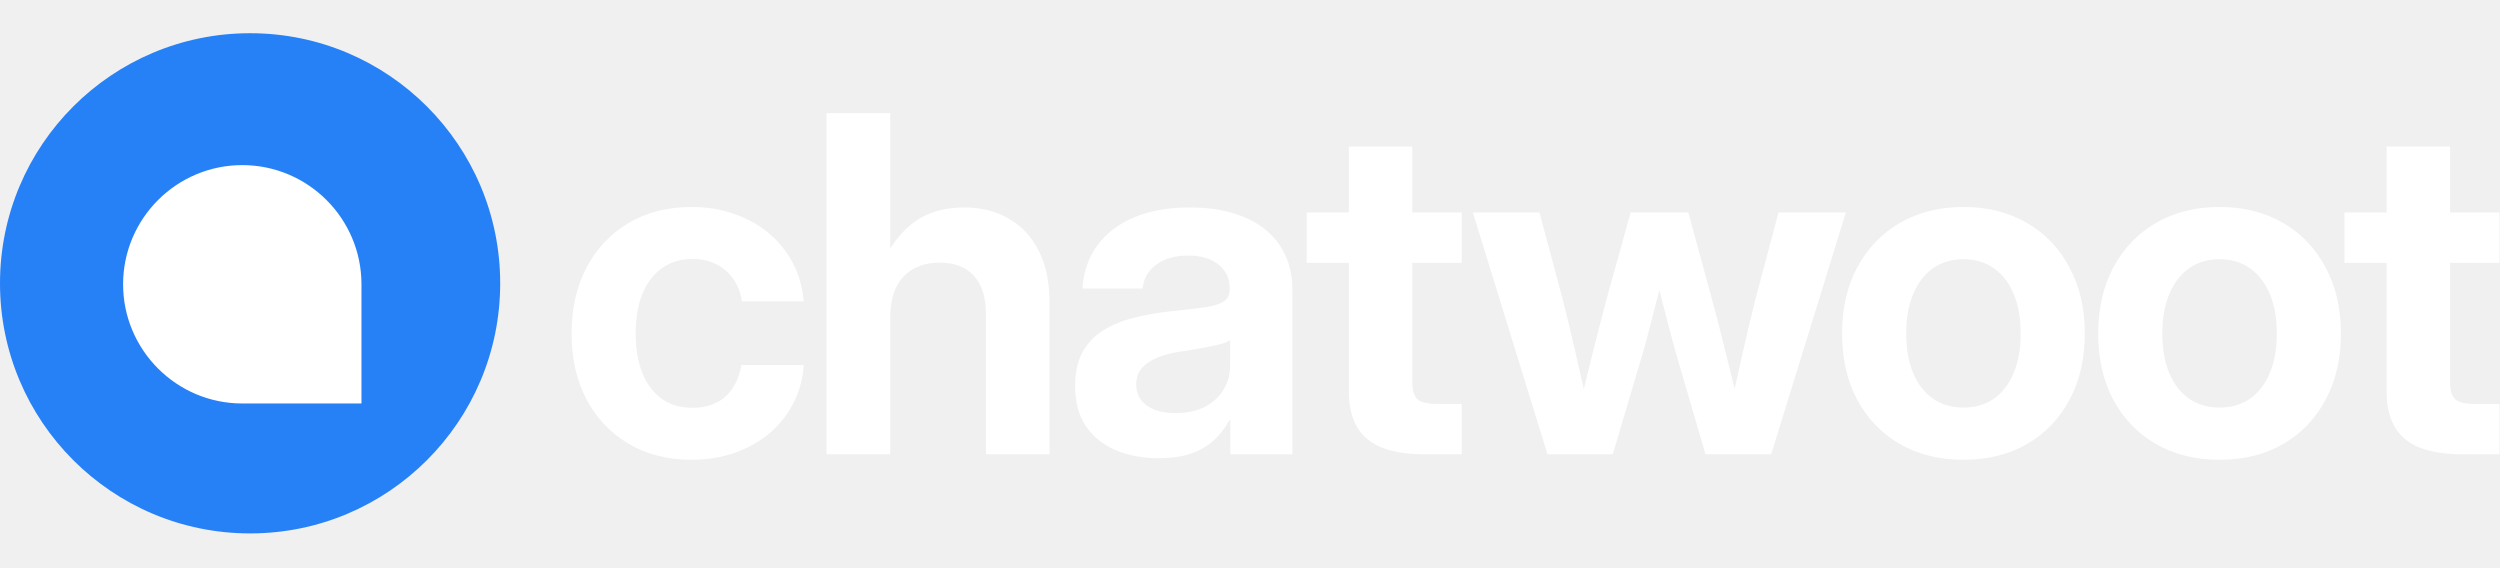
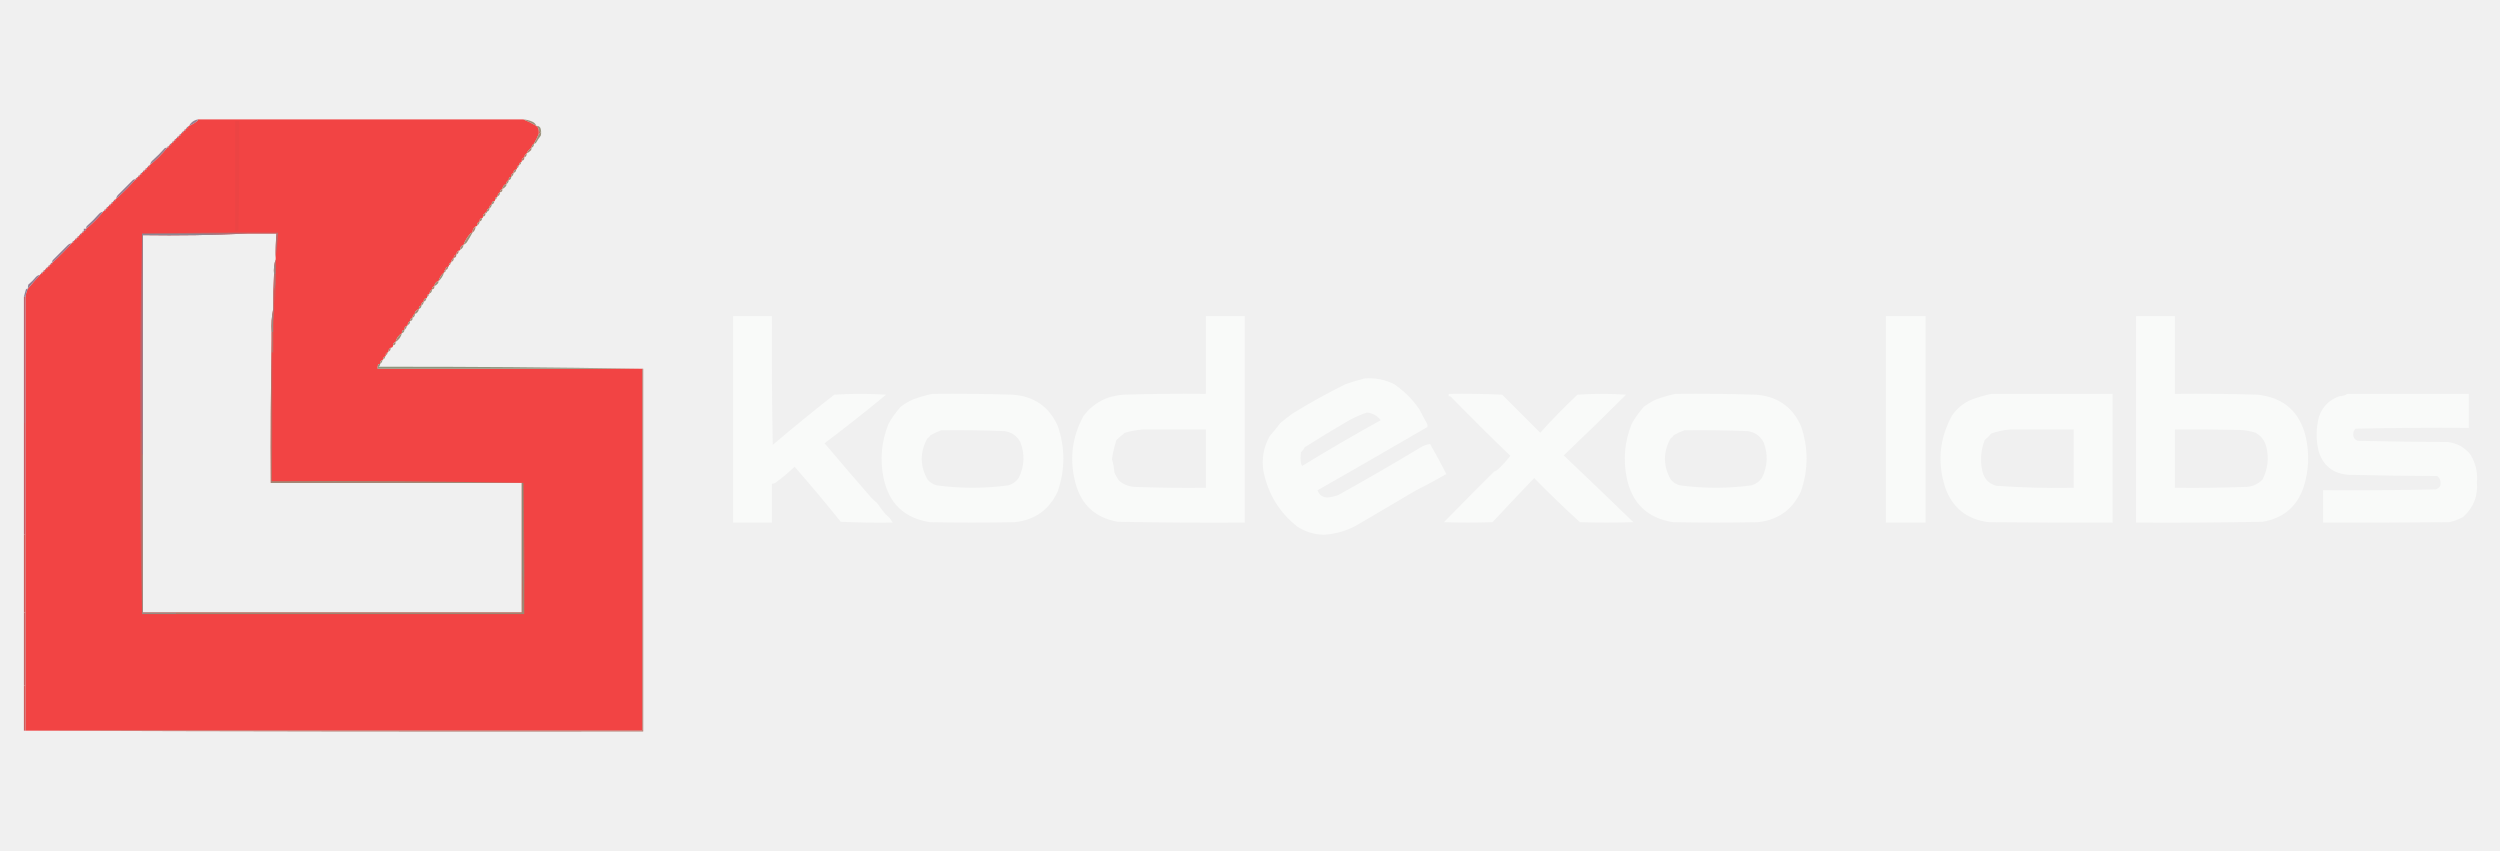
- <svg xmlns="http://www.w3.org/2000/svg" width="2559" height="581" viewBox="0 0 2559 581" fill="none">
-   <path d="M256 546C397.385 546 512 431.385 512 290C512 148.615 397.385 34 256 34C114.615 34 0 148.615 0 290C0 431.385 114.615 546 256 546Z" fill="#2781F6" />
-   <path d="M367 410H247.99C182.388 410 129 356.608 129 290.989C129 225.392 182.388 172 247.992 172C313.612 172 367 225.392 367 290.989V410Z" fill="white" stroke="white" stroke-width="6" />
-   <path d="M707.875 470.625C683.5 470.625 662.016 465.156 643.422 454.219C624.984 443.281 610.609 428.125 600.297 408.75C590.141 389.375 585.062 366.953 585.062 341.484C585.062 316.016 590.141 293.516 600.297 273.984C610.609 254.453 624.984 239.219 643.422 228.281C662.016 217.344 683.5 211.875 707.875 211.875C723.812 211.875 738.5 214.297 751.938 219.141C765.531 223.828 777.328 230.469 787.328 239.062C797.484 247.656 805.609 257.812 811.703 269.531C817.797 281.25 821.469 294.219 822.719 308.438H759.438C758.5 301.875 756.625 296.016 753.812 290.859C751.156 285.547 747.641 281.016 743.266 277.266C739.047 273.359 734.047 270.391 728.266 268.359C722.641 266.172 716.156 265.078 708.812 265.078C696.781 265.078 686.391 268.203 677.641 274.453C668.891 280.703 662.172 289.531 657.484 300.938C652.953 312.344 650.688 325.859 650.688 341.484C650.688 356.953 652.953 370.391 657.484 381.797C662.172 393.203 668.812 402.031 677.406 408.281C686.156 414.375 696.625 417.422 708.812 417.422C716.156 417.422 722.641 416.406 728.266 414.375C733.891 412.344 738.734 409.453 742.797 405.703C747.016 401.797 750.453 397.188 753.109 391.875C755.766 386.406 757.719 380.312 758.969 373.594H822.719C821.781 387.656 818.266 400.625 812.172 412.5C806.234 424.219 798.188 434.453 788.031 443.203C777.875 451.797 766 458.516 752.406 463.359C738.812 468.203 723.969 470.625 707.875 470.625ZM911.209 326.484V465H846.053V115.781H911.209V281.25H898.319C906.288 259.375 917.459 242.422 931.834 230.391C946.366 218.359 964.725 212.344 986.913 212.344C1004.41 212.344 1019.65 216.172 1032.62 223.828C1045.74 231.328 1055.98 242.344 1063.32 256.875C1070.66 271.406 1074.33 289.141 1074.33 310.078V465H1009.18V321.562C1009.18 304.219 1005.04 291.094 996.756 282.188C988.631 273.281 977.069 268.828 962.069 268.828C952.069 268.828 943.241 270.859 935.584 274.922C927.928 278.984 921.913 285.234 917.538 293.672C913.319 302.109 911.209 313.047 911.209 326.484ZM1185.79 468.984C1169.39 468.984 1154.78 466.25 1141.97 460.781C1129.15 455.312 1119 447.109 1111.5 436.172C1104.15 425.234 1100.48 411.562 1100.48 395.156C1100.48 381.094 1103.06 369.453 1108.22 360.234C1113.53 350.859 1120.64 343.438 1129.54 337.969C1138.61 332.344 1149 328.125 1160.72 325.312C1172.43 322.344 1184.62 320.156 1197.28 318.75C1212.59 317.188 1224.7 315.781 1233.61 314.531C1242.51 313.125 1248.92 311.094 1252.83 308.438C1256.73 305.781 1258.68 301.719 1258.68 296.25V294.609C1258.68 288.047 1256.97 282.344 1253.53 277.5C1250.09 272.5 1245.25 268.594 1239 265.781C1232.75 262.969 1225.17 261.562 1216.26 261.562C1207.36 261.562 1199.47 262.969 1192.59 265.781C1185.87 268.594 1180.48 272.578 1176.42 277.734C1172.51 282.734 1170.25 288.594 1169.62 295.312H1107.98C1109.08 278.438 1114.08 263.828 1122.98 251.484C1132.04 239.141 1144.54 229.531 1160.48 222.656C1176.58 215.781 1195.72 212.344 1217.9 212.344C1234.47 212.344 1249.23 214.297 1262.2 218.203C1275.33 222.109 1286.34 227.734 1295.25 235.078C1304.31 242.422 1311.18 251.328 1315.87 261.797C1320.56 272.109 1322.9 283.75 1322.9 296.719V465H1259.39V430.078H1258.45C1254.23 437.891 1248.92 444.766 1242.51 450.703C1236.26 456.484 1228.45 461.016 1219.08 464.297C1209.86 467.422 1198.76 468.984 1185.79 468.984ZM1203.14 422.812C1214.86 422.812 1224.86 420.703 1233.14 416.484C1241.58 412.109 1247.98 406.25 1252.36 398.906C1256.89 391.562 1259.15 383.281 1259.15 374.062V348.281C1257.12 349.531 1254.39 350.703 1250.95 351.797C1247.67 352.734 1243.68 353.672 1239 354.609C1234.47 355.547 1229.47 356.484 1224 357.422C1218.68 358.359 1213.14 359.219 1207.36 360C1199.23 361.25 1191.81 363.203 1185.09 365.859C1178.37 368.516 1172.98 372.109 1168.92 376.641C1165.01 381.016 1163.06 386.719 1163.06 393.75C1163.06 399.688 1164.7 404.922 1167.98 409.453C1171.42 413.828 1176.11 417.188 1182.04 419.531C1187.98 421.719 1195.01 422.812 1203.14 422.812ZM1496.24 217.5V269.062H1337.57V217.5H1496.24ZM1380.69 150H1445.61V390.703C1445.61 399.297 1447.33 405.234 1450.77 408.516C1454.21 411.797 1460.69 413.438 1470.22 413.438C1474.13 413.438 1478.66 413.438 1483.82 413.438C1489.13 413.438 1493.27 413.438 1496.24 413.438V465C1492.02 465 1486.32 465 1479.13 465C1472.1 465 1464.99 465 1457.8 465C1431.39 465 1411.94 459.766 1399.44 449.297C1386.94 438.828 1380.69 422.656 1380.69 400.781V150ZM1584.03 465L1507.62 217.5H1575.82L1599.73 307.031C1604.26 324.688 1608.63 342.891 1612.85 361.641C1617.07 380.391 1621.29 398.828 1625.51 416.953H1616.6C1621.13 398.828 1625.67 380.391 1630.2 361.641C1634.88 342.891 1639.57 324.688 1644.26 307.031L1669.1 217.5H1728.17L1752.54 307.031C1757.38 324.688 1762.07 342.891 1766.6 361.641C1771.13 380.391 1775.67 398.828 1780.2 416.953H1771.06C1775.43 398.828 1779.65 380.391 1783.71 361.641C1787.93 342.891 1792.23 324.688 1796.6 307.031L1820.51 217.5H1889.42L1813.01 465H1745.74L1716.45 364.688C1713.63 354.844 1710.9 344.844 1708.24 334.688C1705.59 324.375 1702.93 314.062 1700.28 303.75C1697.78 293.281 1695.12 282.969 1692.31 272.812H1704.96C1702.31 282.969 1699.57 293.281 1696.76 303.75C1694.1 314.062 1691.45 324.375 1688.79 334.688C1686.29 344.844 1683.56 354.844 1680.59 364.688L1650.82 465H1584.03ZM2009.78 470.625C1985.09 470.625 1963.38 465.234 1944.62 454.453C1926.03 443.672 1911.5 428.594 1901.03 409.219C1890.72 389.844 1885.56 367.266 1885.56 341.484C1885.56 315.703 1890.72 293.125 1901.03 273.75C1911.5 254.219 1926.03 239.062 1944.62 228.281C1963.38 217.344 1985.09 211.875 2009.78 211.875C2034.62 211.875 2056.34 217.344 2074.94 228.281C2093.53 239.062 2107.98 254.219 2118.3 273.75C2128.77 293.125 2134 315.703 2134 341.484C2134 367.266 2128.77 389.844 2118.3 409.219C2107.98 428.594 2093.53 443.672 2074.94 454.453C2056.34 465.234 2034.62 470.625 2009.78 470.625ZM2009.78 417.188C2021.66 417.188 2031.97 414.219 2040.72 408.281C2049.47 402.188 2056.27 393.438 2061.11 382.031C2065.95 370.625 2068.38 357.109 2068.38 341.484C2068.38 325.547 2065.95 311.953 2061.11 300.703C2056.27 289.297 2049.47 280.547 2040.72 274.453C2031.97 268.359 2021.66 265.312 2009.78 265.312C1998.06 265.312 1987.75 268.359 1978.84 274.453C1970.09 280.547 1963.3 289.297 1958.45 300.703C1953.61 311.953 1951.19 325.547 1951.19 341.484C1951.19 357.266 1953.61 370.859 1958.45 382.266C1963.3 393.516 1970.09 402.188 1978.84 408.281C1987.75 414.219 1998.06 417.188 2009.78 417.188ZM2271.94 470.625C2247.26 470.625 2225.54 465.234 2206.79 454.453C2188.19 443.672 2173.66 428.594 2163.19 409.219C2152.88 389.844 2147.72 367.266 2147.72 341.484C2147.72 315.703 2152.88 293.125 2163.19 273.75C2173.66 254.219 2188.19 239.062 2206.79 228.281C2225.54 217.344 2247.26 211.875 2271.94 211.875C2296.79 211.875 2318.51 217.344 2337.1 228.281C2355.69 239.062 2370.15 254.219 2380.46 273.75C2390.93 293.125 2396.16 315.703 2396.16 341.484C2396.16 367.266 2390.93 389.844 2380.46 409.219C2370.15 428.594 2355.69 443.672 2337.1 454.453C2318.51 465.234 2296.79 470.625 2271.94 470.625ZM2271.94 417.188C2283.82 417.188 2294.13 414.219 2302.88 408.281C2311.63 402.188 2318.43 393.438 2323.27 382.031C2328.12 370.625 2330.54 357.109 2330.54 341.484C2330.54 325.547 2328.12 311.953 2323.27 300.703C2318.43 289.297 2311.63 280.547 2302.88 274.453C2294.13 268.359 2283.82 265.312 2271.94 265.312C2260.22 265.312 2249.91 268.359 2241.01 274.453C2232.26 280.547 2225.46 289.297 2220.62 300.703C2215.77 311.953 2213.35 325.547 2213.35 341.484C2213.35 357.266 2215.77 370.859 2220.62 382.266C2225.46 393.516 2232.26 402.188 2241.01 408.281C2249.91 414.219 2260.22 417.188 2271.94 417.188ZM2558.48 217.5V269.062H2399.81V217.5H2558.48ZM2442.93 150H2507.86V390.703C2507.86 399.297 2509.57 405.234 2513.01 408.516C2516.45 411.797 2522.93 413.438 2532.47 413.438C2536.37 413.438 2540.9 413.438 2546.06 413.438C2551.37 413.438 2555.51 413.438 2558.48 413.438V465C2554.26 465 2548.56 465 2541.37 465C2534.34 465 2527.23 465 2520.04 465C2493.64 465 2474.18 459.766 2461.68 449.297C2449.18 438.828 2442.93 422.656 2442.93 400.781V150Z" fill="white" />
+ <svg xmlns="http://www.w3.org/2000/svg" version="1.1" width="3088px" height="1051px" style="shape-rendering:geometricPrecision; text-rendering:geometricPrecision; image-rendering:optimizeQuality; fill-rule:evenodd; clip-rule:evenodd">
+   <g>
+     <path style="opacity:1" fill="#f24444" d="M 244.5,147.5 C 378.5,147.5 512.5,147.5 646.5,147.5C 651.981,149.699 657.314,152.366 662.5,155.5C 664.539,156.911 665.539,158.911 665.5,161.5C 665.5,162.833 665.5,164.167 665.5,165.5C 663.79,169.717 661.79,173.717 659.5,177.5C 657.721,178.67 656.721,180.336 656.5,182.5C 653.74,184.254 651.74,186.588 650.5,189.5C 648.721,190.67 647.721,192.336 647.5,194.5C 645.468,195.048 644.468,196.381 644.5,198.5C 644.672,199.492 644.338,200.158 643.5,200.5C 641.952,200.821 641.285,201.821 641.5,203.5C 641.5,204.167 641.167,204.5 640.5,204.5C 638.952,204.821 638.285,205.821 638.5,207.5C 638.672,208.492 638.338,209.158 637.5,209.5C 635.088,209.694 634.088,211.027 634.5,213.5C 632.259,214.3 631.259,215.966 631.5,218.5C 629.088,218.694 628.088,220.027 628.5,222.5C 626.259,223.3 625.259,224.966 625.5,227.5C 624.504,227.414 623.671,227.748 623,228.5C 621.562,229.9 620.729,231.567 620.5,233.5C 618.468,234.048 617.468,235.381 617.5,237.5C 615.721,238.67 614.721,240.336 614.5,242.5C 614.5,243.167 614.167,243.5 613.5,243.5C 611.952,243.821 611.285,244.821 611.5,246.5C 611.672,247.492 611.338,248.158 610.5,248.5C 608.088,248.694 607.088,250.027 607.5,252.5C 605.259,253.3 604.259,254.966 604.5,257.5C 602.088,257.694 601.088,259.027 601.5,261.5C 600.167,261.5 599.5,262.167 599.5,263.5C 597.468,264.048 596.468,265.381 596.5,267.5C 596.672,268.492 596.338,269.158 595.5,269.5C 593.088,269.694 592.088,271.027 592.5,273.5C 590.259,274.3 589.259,275.966 589.5,278.5C 589.158,279.338 588.492,279.672 587.5,279.5C 584.873,281.452 583.54,284.119 583.5,287.5C 582.761,287.369 582.094,287.536 581.5,288C 577.552,292.254 574.552,297.088 572.5,302.5C 569.68,303.465 568.347,305.465 568.5,308.5C 568.158,309.338 567.492,309.672 566.5,309.5C 564.721,310.67 563.721,312.336 563.5,314.5C 561.468,315.048 560.468,316.381 560.5,318.5C 558.721,319.67 557.721,321.336 557.5,323.5C 557.5,324.167 557.167,324.5 556.5,324.5C 554.952,324.821 554.285,325.821 554.5,327.5C 554.672,328.492 554.338,329.158 553.5,329.5C 551.088,329.694 550.088,331.027 550.5,333.5C 548.952,333.821 548.285,334.821 548.5,336.5C 545.108,339.423 542.775,343.09 541.5,347.5C 540.504,347.414 539.671,347.748 539,348.5C 537.562,349.9 536.729,351.567 536.5,353.5C 534.468,354.048 533.468,355.381 533.5,357.5C 531.721,358.67 530.721,360.336 530.5,362.5C 530.5,363.167 530.167,363.5 529.5,363.5C 527.952,363.821 527.285,364.821 527.5,366.5C 527.672,367.492 527.338,368.158 526.5,368.5C 524.088,368.694 523.088,370.027 523.5,372.5C 521.259,373.3 520.259,374.966 520.5,377.5C 518.088,377.694 517.088,379.027 517.5,381.5C 515.976,382.174 514.642,383.174 513.5,384.5C 512.614,385.325 512.281,386.325 512.5,387.5C 510.721,388.67 509.721,390.336 509.5,392.5C 507.468,393.048 506.468,394.381 506.5,396.5C 504.721,397.67 503.721,399.336 503.5,401.5C 503.5,402.167 503.167,402.5 502.5,402.5C 500.259,403.3 499.259,404.966 499.5,407.5C 497.088,407.694 496.088,409.027 496.5,411.5C 492.409,414.046 489.742,417.713 488.5,422.5C 486.468,423.048 485.468,424.381 485.5,426.5C 485.5,428.5 484.5,429.5 482.5,429.5C 480.721,430.67 479.721,432.336 479.5,434.5C 479.5,435.167 479.167,435.5 478.5,435.5C 476.952,435.821 476.285,436.821 476.5,438.5C 476.672,439.492 476.338,440.158 475.5,440.5C 473.952,440.821 473.285,441.821 473.5,443.5C 473.5,444.167 473.167,444.5 472.5,444.5C 470.259,445.3 469.259,446.966 469.5,449.5C 468.504,449.414 467.671,449.748 467,450.5C 466.506,452.134 466.34,453.801 466.5,455.5C 575.5,455.5 684.5,455.5 793.5,455.5C 793.5,604.5 793.5,753.5 793.5,902.5C 539.5,902.5 285.5,902.5 31.5,902.5C 31.5,883.833 31.5,865.167 31.5,846.5C 31.5,816.5 31.5,786.5 31.5,756.5C 31.5,724.5 31.5,692.5 31.5,660.5C 31.5,614.5 31.5,568.5 31.5,522.5C 31.5,470.5 31.5,418.5 31.5,366.5C 31.942,362.963 32.942,359.63 34.5,356.5C 39.279,350.617 44.279,344.95 49.5,339.5C 49.5,338.833 49.833,338.5 50.5,338.5C 51.833,338.5 52.5,337.833 52.5,336.5C 52.5,335.833 52.833,335.5 53.5,335.5C 54.833,335.5 55.5,334.833 55.5,333.5C 55.5,332.833 55.833,332.5 56.5,332.5C 57.833,332.5 58.5,331.833 58.5,330.5C 58.5,329.833 58.833,329.5 59.5,329.5C 60.833,329.5 61.5,328.833 61.5,327.5C 61.5,326.833 61.833,326.5 62.5,326.5C 63.833,326.5 64.5,325.833 64.5,324.5C 72.954,316.897 80.954,308.897 88.5,300.5C 88.5,299.833 88.833,299.5 89.5,299.5C 90.833,299.5 91.5,298.833 91.5,297.5C 91.5,296.833 91.833,296.5 92.5,296.5C 93.833,296.5 94.5,295.833 94.5,294.5C 94.5,293.833 94.833,293.5 95.5,293.5C 96.833,293.5 97.5,292.833 97.5,291.5C 97.5,290.833 97.833,290.5 98.5,290.5C 99.833,290.5 100.5,289.833 100.5,288.5C 100.5,287.833 100.833,287.5 101.5,287.5C 102.833,287.5 103.5,286.833 103.5,285.5C 105.19,285.144 106.19,284.144 106.5,282.5C 114.188,276.146 121.188,269.146 127.5,261.5C 127.5,260.833 127.833,260.5 128.5,260.5C 129.833,260.5 130.5,259.833 130.5,258.5C 130.5,257.833 130.833,257.5 131.5,257.5C 132.833,257.5 133.5,256.833 133.5,255.5C 133.5,254.833 133.833,254.5 134.5,254.5C 135.833,254.5 136.5,253.833 136.5,252.5C 136.5,251.833 136.833,251.5 137.5,251.5C 138.833,251.5 139.5,250.833 139.5,249.5C 139.5,248.833 139.833,248.5 140.5,248.5C 141.833,248.5 142.5,247.833 142.5,246.5C 142.5,245.833 142.833,245.5 143.5,245.5C 151.897,237.954 159.897,229.954 167.5,221.5C 168.833,221.5 169.5,220.833 169.5,219.5C 169.5,218.833 169.833,218.5 170.5,218.5C 171.833,218.5 172.5,217.833 172.5,216.5C 172.5,215.833 172.833,215.5 173.5,215.5C 174.833,215.5 175.5,214.833 175.5,213.5C 175.5,212.833 175.833,212.5 176.5,212.5C 177.833,212.5 178.5,211.833 178.5,210.5C 178.5,209.833 178.833,209.5 179.5,209.5C 180.833,209.5 181.5,208.833 181.5,207.5C 181.5,206.833 181.833,206.5 182.5,206.5C 183.833,206.5 184.5,205.833 184.5,204.5C 184.5,203.833 184.833,203.5 185.5,203.5C 193.146,197.188 200.146,190.188 206.5,182.5C 207.833,182.5 208.5,181.833 208.5,180.5C 208.5,179.833 208.833,179.5 209.5,179.5C 210.833,179.5 211.5,178.833 211.5,177.5C 211.5,176.833 211.833,176.5 212.5,176.5C 213.833,176.5 214.5,175.833 214.5,174.5C 214.5,173.833 214.833,173.5 215.5,173.5C 216.833,173.5 217.5,172.833 217.5,171.5C 217.5,170.833 217.833,170.5 218.5,170.5C 219.833,170.5 220.5,169.833 220.5,168.5C 220.5,167.833 220.833,167.5 221.5,167.5C 222.833,167.5 223.5,166.833 223.5,165.5C 223.5,164.833 223.833,164.5 224.5,164.5C 225.833,164.5 226.5,163.833 226.5,162.5C 226.5,161.833 226.833,161.5 227.5,161.5C 228.833,161.5 229.5,160.833 229.5,159.5C 229.5,158.833 229.833,158.5 230.5,158.5C 231.833,158.5 232.5,157.833 232.5,156.5C 232.5,155.833 232.833,155.5 233.5,155.5C 237.076,153.928 240.409,151.928 243.5,149.5C 244.298,149.043 244.631,148.376 244.5,147.5 Z M 305.5,288.5 C 317.5,288.5 329.5,288.5 341.5,288.5C 340.634,298.473 340.301,308.473 340.5,318.5C 340.5,319.167 340.5,319.833 340.5,320.5C 338.547,326.074 337.88,332.074 338.5,338.5C 337.702,352.819 337.369,367.152 337.5,381.5C 335.527,390.775 334.86,400.442 335.5,410.5C 335.5,413.833 335.5,417.167 335.5,420.5C 334.501,478.998 334.168,537.664 334.5,596.5C 437.833,596.5 541.167,596.5 644.5,596.5C 644.5,649.833 644.5,703.167 644.5,756.5C 502.167,756.5 359.833,756.5 217.5,756.5C 203.833,756.5 190.167,756.5 176.5,756.5C 176.5,691.5 176.5,626.5 176.5,561.5C 176.5,471.167 176.5,380.833 176.5,290.5C 219.846,291.161 262.846,290.495 305.5,288.5 Z" />
+   </g>
+   <g>
+     <path style="opacity:1" fill="#967f91" d="M 244.5,147.5 C 244.631,148.376 244.298,149.043 243.5,149.5C 240.409,151.928 237.076,153.928 233.5,155.5C 235.842,151.149 239.508,148.482 244.5,147.5 Z" />
+   </g>
+   <g>
+     <path style="opacity:1" fill="#ec4444" d="M 290.5,149.5 C 292.167,149.5 293.833,149.5 295.5,149.5C 295.833,194.505 295.5,239.505 294.5,284.5C 293.264,285.246 291.93,285.579 290.5,285.5C 290.5,240.167 290.5,194.833 290.5,149.5 Z" />
+   </g>
+   <g>
+     <path style="opacity:1" fill="#9f8e79" d="M 646.5,147.5 C 650.504,147.778 654.337,148.778 658,150.5C 660.209,151.653 661.709,153.319 662.5,155.5C 657.314,152.366 651.981,149.699 646.5,147.5 Z" />
+   </g>
+   <g>
+     <path style="opacity:1" fill="#957d8e" d="M 232.5,156.5 C 232.5,157.833 231.833,158.5 230.5,158.5C 230.5,157.167 231.167,156.5 232.5,156.5 Z" />
+   </g>
+   <g>
+     <path style="opacity:1" fill="#9b7688" d="M 229.5,159.5 C 229.5,160.833 228.833,161.5 227.5,161.5C 227.5,160.167 228.167,159.5 229.5,159.5 Z" />
+   </g>
+   <g>
+     <path style="opacity:1" fill="#a17688" d="M 226.5,162.5 C 226.5,163.833 225.833,164.5 224.5,164.5C 224.5,163.167 225.167,162.5 226.5,162.5 Z" />
+   </g>
+   <g>
+     <path style="opacity:1" fill="#b97265" d="M 665.5,161.5 C 666.586,161.62 667.253,162.287 667.5,163.5C 667.253,164.713 666.586,165.38 665.5,165.5C 665.5,164.167 665.5,162.833 665.5,161.5 Z" />
+   </g>
+   <g>
+     <path style="opacity:1" fill="#a17688" d="M 223.5,165.5 C 223.5,166.833 222.833,167.5 221.5,167.5C 221.5,166.167 222.167,165.5 223.5,165.5 Z" />
+   </g>
+   <g>
+     <path style="opacity:1" fill="#a17688" d="M 220.5,168.5 C 220.5,169.833 219.833,170.5 218.5,170.5C 218.5,169.167 219.167,168.5 220.5,168.5 Z" />
+   </g>
+   <g>
+     <path style="opacity:1" fill="#9a937b" d="M 662.5,155.5 C 664.714,155.291 666.381,156.124 667.5,158C 668.536,161.121 668.703,164.287 668,167.5C 665.823,170.322 663.823,173.322 662,176.5C 661.329,177.252 660.496,177.586 659.5,177.5C 661.79,173.717 663.79,169.717 665.5,165.5C 666.586,165.38 667.253,164.713 667.5,163.5C 667.253,162.287 666.586,161.62 665.5,161.5C 665.539,158.911 664.539,156.911 662.5,155.5 Z" />
+   </g>
+   <g>
+     <path style="opacity:1" fill="#a17688" d="M 217.5,171.5 C 217.5,172.833 216.833,173.5 215.5,173.5C 215.5,172.167 216.167,171.5 217.5,171.5 Z" />
+   </g>
+   <g>
+     <path style="opacity:1" fill="#a17682" d="M 214.5,174.5 C 214.5,175.833 213.833,176.5 212.5,176.5C 212.5,175.167 213.167,174.5 214.5,174.5 Z" />
+   </g>
+   <g>
+     <path style="opacity:1" fill="#a17682" d="M 211.5,177.5 C 211.5,178.833 210.833,179.5 209.5,179.5C 209.5,178.167 210.167,177.5 211.5,177.5 Z" />
+   </g>
+   <g>
+     <path style="opacity:1" fill="#a17682" d="M 208.5,180.5 C 208.5,181.833 207.833,182.5 206.5,182.5C 206.5,181.167 207.167,180.5 208.5,180.5 Z" />
+   </g>
+   <g>
+     <path style="opacity:1" fill="#9d8f79" d="M 659.5,177.5 C 659.741,180.034 658.741,181.7 656.5,182.5C 656.721,180.336 657.721,178.67 659.5,177.5 Z" />
+   </g>
+   <g>
+     <path style="opacity:1" fill="#aa8570" d="M 656.5,182.5 C 656.649,183.552 656.483,184.552 656,185.5C 654.349,187.21 652.516,188.544 650.5,189.5C 651.74,186.588 653.74,184.254 656.5,182.5 Z" />
+   </g>
+   <g>
+     <path style="opacity:1" fill="#967e8f" d="M 206.5,182.5 C 200.146,190.188 193.146,197.188 185.5,203.5C 185.729,201.567 186.562,199.9 188,198.5C 193.5,193.667 198.667,188.5 203.5,183C 204.448,182.517 205.448,182.351 206.5,182.5 Z" />
+   </g>
+   <g>
+     <path style="opacity:1" fill="#ad846f" d="M 650.5,189.5 C 650.741,192.034 649.741,193.7 647.5,194.5C 647.721,192.336 648.721,190.67 650.5,189.5 Z" />
+   </g>
+   <g>
+     <path style="opacity:1" fill="#b27c6a" d="M 647.5,194.5 C 647.912,196.973 646.912,198.306 644.5,198.5C 644.468,196.381 645.468,195.048 647.5,194.5 Z" />
+   </g>
+   <g>
+     <path style="opacity:1" fill="#a08d76" d="M 643.5,200.5 C 643.715,202.179 643.048,203.179 641.5,203.5C 641.285,201.821 641.952,200.821 643.5,200.5 Z" />
+   </g>
+   <g>
+     <path style="opacity:1" fill="#a17682" d="M 184.5,204.5 C 184.5,205.833 183.833,206.5 182.5,206.5C 182.5,205.167 183.167,204.5 184.5,204.5 Z" />
+   </g>
+   <g>
+     <path style="opacity:1" fill="#ae7e6e" d="M 640.5,204.5 C 640.715,206.179 640.048,207.179 638.5,207.5C 638.285,205.821 638.952,204.821 640.5,204.5 Z" />
+   </g>
+   <g>
+     <path style="opacity:1" fill="#a17688" d="M 181.5,207.5 C 181.5,208.833 180.833,209.5 179.5,209.5C 179.5,208.167 180.167,207.5 181.5,207.5 Z" />
+   </g>
+   <g>
+     <path style="opacity:1" fill="#a17082" d="M 178.5,210.5 C 178.5,211.833 177.833,212.5 176.5,212.5C 176.5,211.167 177.167,210.5 178.5,210.5 Z" />
+   </g>
+   <g>
+     <path style="opacity:1" fill="#a68974" d="M 637.5,209.5 C 637.532,211.619 636.532,212.952 634.5,213.5C 634.088,211.027 635.088,209.694 637.5,209.5 Z" />
+   </g>
+   <g>
+     <path style="opacity:1" fill="#a17082" d="M 175.5,213.5 C 175.5,214.833 174.833,215.5 173.5,215.5C 173.5,214.167 174.167,213.5 175.5,213.5 Z" />
+   </g>
+   <g>
+     <path style="opacity:1" fill="#a17682" d="M 172.5,216.5 C 172.5,217.833 171.833,218.5 170.5,218.5C 170.5,217.167 171.167,216.5 172.5,216.5 Z" />
+   </g>
+   <g>
+     <path style="opacity:1" fill="#a08d76" d="M 634.5,213.5 C 634.279,215.664 633.279,217.33 631.5,218.5C 631.259,215.966 632.259,214.3 634.5,213.5 Z" />
+   </g>
+   <g>
+     <path style="opacity:1" fill="#a17682" d="M 169.5,219.5 C 169.5,220.833 168.833,221.5 167.5,221.5C 167.5,220.167 168.167,219.5 169.5,219.5 Z" />
+   </g>
+   <g>
+     <path style="opacity:1" fill="#9b917b" d="M 631.5,218.5 C 631.532,220.619 630.532,221.952 628.5,222.5C 628.088,220.027 629.088,218.694 631.5,218.5 Z" />
+   </g>
+   <g>
+     <path style="opacity:1" fill="#947b8f" d="M 167.5,221.5 C 159.897,229.954 151.897,237.954 143.5,245.5C 143.729,243.567 144.562,241.9 146,240.5C 152.167,234.333 158.333,228.167 164.5,222C 165.448,221.517 166.448,221.351 167.5,221.5 Z" />
+   </g>
+   <g>
+     <path style="opacity:1" fill="#9c927a" d="M 628.5,222.5 C 628.279,224.664 627.279,226.33 625.5,227.5C 625.259,224.966 626.259,223.3 628.5,222.5 Z" />
+   </g>
+   <g>
+     <path style="opacity:1" fill="#9c917b" d="M 625.5,227.5 C 625.719,228.675 625.386,229.675 624.5,230.5C 623.358,231.826 622.024,232.826 620.5,233.5C 620.729,231.567 621.562,229.9 623,228.5C 623.671,227.748 624.504,227.414 625.5,227.5 Z" />
+   </g>
+   <g>
+     <path style="opacity:1" fill="#a88872" d="M 620.5,233.5 C 620.912,235.973 619.912,237.306 617.5,237.5C 617.468,235.381 618.468,234.048 620.5,233.5 Z" />
+   </g>
+   <g>
+     <path style="opacity:1" fill="#9d8f79" d="M 617.5,237.5 C 617.741,240.034 616.741,241.7 614.5,242.5C 614.721,240.336 615.721,238.67 617.5,237.5 Z" />
+   </g>
+   <g>
+     <path style="opacity:1" fill="#a98773" d="M 613.5,243.5 C 613.715,245.179 613.048,246.179 611.5,246.5C 611.285,244.821 611.952,243.821 613.5,243.5 Z" />
+   </g>
+   <g>
+     <path style="opacity:1" fill="#a17082" d="M 142.5,246.5 C 142.5,247.833 141.833,248.5 140.5,248.5C 140.5,247.167 141.167,246.5 142.5,246.5 Z" />
+   </g>
+   <g>
+     <path style="opacity:1" fill="#a17082" d="M 139.5,249.5 C 139.5,250.833 138.833,251.5 137.5,251.5C 137.5,250.167 138.167,249.5 139.5,249.5 Z" />
+   </g>
+   <g>
+     <path style="opacity:1" fill="#9e917b" d="M 610.5,248.5 C 610.532,250.619 609.532,251.952 607.5,252.5C 607.088,250.027 608.088,248.694 610.5,248.5 Z" />
+   </g>
+   <g>
+     <path style="opacity:1" fill="#a77082" d="M 136.5,252.5 C 136.5,253.833 135.833,254.5 134.5,254.5C 134.5,253.167 135.167,252.5 136.5,252.5 Z" />
+   </g>
+   <g>
+     <path style="opacity:1" fill="#a17082" d="M 133.5,255.5 C 133.5,256.833 132.833,257.5 131.5,257.5C 131.5,256.167 132.167,255.5 133.5,255.5 Z" />
+   </g>
+   <g>
+     <path style="opacity:1" fill="#9c9079" d="M 607.5,252.5 C 607.279,254.664 606.279,256.33 604.5,257.5C 604.259,254.966 605.259,253.3 607.5,252.5 Z" />
+   </g>
+   <g>
+     <path style="opacity:1" fill="#a17688" d="M 130.5,258.5 C 130.5,259.833 129.833,260.5 128.5,260.5C 128.5,259.167 129.167,258.5 130.5,258.5 Z" />
+   </g>
+   <g>
+     <path style="opacity:1" fill="#98957e" d="M 604.5,257.5 C 604.532,259.619 603.532,260.952 601.5,261.5C 601.088,259.027 602.088,257.694 604.5,257.5 Z" />
+   </g>
+   <g>
+     <path style="opacity:1" fill="#95967c" d="M 601.5,261.5 C 601.5,262.833 600.833,263.5 599.5,263.5C 599.5,262.167 600.167,261.5 601.5,261.5 Z" />
+   </g>
+   <g>
+     <path style="opacity:1" fill="#927b91" d="M 127.5,261.5 C 121.188,269.146 114.188,276.146 106.5,282.5C 106.351,281.448 106.517,280.448 107,279.5C 112.5,274.667 117.667,269.5 122.5,264C 123.9,262.562 125.567,261.729 127.5,261.5 Z" />
+   </g>
+   <g>
+     <path style="opacity:1" fill="#ac846f" d="M 599.5,263.5 C 599.912,265.973 598.912,267.306 596.5,267.5C 596.468,265.381 597.468,264.048 599.5,263.5 Z" />
+   </g>
+   <g>
+     <path style="opacity:1" fill="#a48c76" d="M 595.5,269.5 C 595.532,271.619 594.532,272.952 592.5,273.5C 592.088,271.027 593.088,269.694 595.5,269.5 Z" />
+   </g>
+   <g>
+     <path style="opacity:1" fill="#a08d76" d="M 592.5,273.5 C 592.279,275.664 591.279,277.33 589.5,278.5C 589.259,275.966 590.259,274.3 592.5,273.5 Z" />
+   </g>
+   <g>
+     <path style="opacity:1" fill="#9c7488" d="M 106.5,282.5 C 106.19,284.144 105.19,285.144 103.5,285.5C 103.5,284.5 103.5,283.5 103.5,282.5C 104.5,282.5 105.5,282.5 106.5,282.5 Z" />
+   </g>
+   <g>
+     <path style="opacity:1" fill="#ab8470" d="M 587.5,279.5 C 587.46,282.881 586.127,285.548 583.5,287.5C 583.54,284.119 584.873,281.452 587.5,279.5 Z" />
+   </g>
+   <g>
+     <path style="opacity:1" fill="#a77082" d="M 103.5,285.5 C 103.5,286.833 102.833,287.5 101.5,287.5C 101.5,286.167 102.167,285.5 103.5,285.5 Z" />
+   </g>
+   <g>
+     <path style="opacity:1" fill="#a17082" d="M 100.5,288.5 C 100.5,289.833 99.833,290.5 98.5,290.5C 98.5,289.167 99.167,288.5 100.5,288.5 Z" />
+   </g>
+   <g>
+     <path style="opacity:1" fill="#b47272" d="M 175.5,288.5 C 231.331,287.501 287.331,287.168 343.5,287.5C 342.776,298 341.776,308.334 340.5,318.5C 340.301,308.473 340.634,298.473 341.5,288.5C 329.5,288.5 317.5,288.5 305.5,288.5C 262.167,288.5 218.833,288.5 175.5,288.5 Z" />
+   </g>
+   <g>
+     <path style="opacity:1" fill="#a17682" d="M 97.5,291.5 C 97.5,292.833 96.833,293.5 95.5,293.5C 95.5,292.167 96.167,291.5 97.5,291.5 Z" />
+   </g>
+   <g>
+     <path style="opacity:1" fill="#8c8794" d="M 175.5,288.5 C 218.833,288.5 262.167,288.5 305.5,288.5C 262.846,290.495 219.846,291.161 176.5,290.5C 176.5,380.833 176.5,471.167 176.5,561.5C 176.167,561.5 175.833,561.5 175.5,561.5C 175.5,552.5 175.5,543.5 175.5,534.5C 175.5,452.5 175.5,370.5 175.5,288.5 Z" />
+   </g>
+   <g>
+     <path style="opacity:1" fill="#a77082" d="M 94.5,294.5 C 94.5,295.833 93.833,296.5 92.5,296.5C 92.5,295.167 93.167,294.5 94.5,294.5 Z" />
+   </g>
+   <g>
+     <path style="opacity:1" fill="#a77082" d="M 91.5,297.5 C 91.5,298.833 90.833,299.5 89.5,299.5C 89.5,298.167 90.167,297.5 91.5,297.5 Z" />
+   </g>
+   <g>
+     <path style="opacity:1" fill="#9d9179" d="M 583.5,287.5 C 581.4,291.497 579.066,295.497 576.5,299.5C 575.358,300.826 574.024,301.826 572.5,302.5C 574.552,297.088 577.552,292.254 581.5,288C 582.094,287.536 582.761,287.369 583.5,287.5 Z" />
+   </g>
+   <g>
+     <path style="opacity:1" fill="#95798f" d="M 88.5,300.5 C 80.954,308.897 72.954,316.897 64.5,324.5C 64.35,323.448 64.517,322.448 65,321.5C 71.167,315.333 77.333,309.167 83.5,303C 84.9,301.562 86.567,300.729 88.5,300.5 Z" />
+   </g>
+   <g>
+     <path style="opacity:1" fill="#a38a78" d="M 572.5,302.5 C 572.29,305.265 570.957,307.265 568.5,308.5C 568.347,305.465 569.68,303.465 572.5,302.5 Z" />
+   </g>
+   <g>
+     <path style="opacity:1" fill="#af806d" d="M 566.5,309.5 C 566.741,312.034 565.741,313.7 563.5,314.5C 563.721,312.336 564.721,310.67 566.5,309.5 Z" />
+   </g>
+   <g>
+     <path style="opacity:1" fill="#b77768" d="M 563.5,314.5 C 563.912,316.973 562.912,318.306 560.5,318.5C 560.468,316.381 561.468,315.048 563.5,314.5 Z" />
+   </g>
+   <g>
+     <path style="opacity:1" fill="#a88674" d="M 560.5,318.5 C 560.741,321.034 559.741,322.7 557.5,323.5C 557.721,321.336 558.721,319.67 560.5,318.5 Z" />
+   </g>
+   <g>
+     <path style="opacity:1" fill="#a17082" d="M 64.5,324.5 C 64.5,325.833 63.833,326.5 62.5,326.5C 62.5,325.167 63.167,324.5 64.5,324.5 Z" />
+   </g>
+   <g>
+     <path style="opacity:1" fill="#b77a6a" d="M 556.5,324.5 C 556.715,326.179 556.048,327.179 554.5,327.5C 554.285,325.821 554.952,324.821 556.5,324.5 Z" />
+   </g>
+   <g>
+     <path style="opacity:1" fill="#a77082" d="M 61.5,327.5 C 61.5,328.833 60.833,329.5 59.5,329.5C 59.5,328.167 60.167,327.5 61.5,327.5 Z" />
+   </g>
+   <g>
+     <path style="opacity:1" fill="#988985" d="M 340.5,320.5 C 340.5,326.5 340.5,332.5 340.5,338.5C 339.833,338.5 339.167,338.5 338.5,338.5C 337.88,332.074 338.547,326.074 340.5,320.5 Z" />
+   </g>
+   <g>
+     <path style="opacity:1" fill="#a77082" d="M 58.5,330.5 C 58.5,331.833 57.833,332.5 56.5,332.5C 56.5,331.167 57.167,330.5 58.5,330.5 Z" />
+   </g>
+   <g>
+     <path style="opacity:1" fill="#a98772" d="M 553.5,329.5 C 553.532,331.619 552.532,332.952 550.5,333.5C 550.088,331.027 551.088,329.694 553.5,329.5 Z" />
+   </g>
+   <g>
+     <path style="opacity:1" fill="#a17082" d="M 55.5,333.5 C 55.5,334.833 54.833,335.5 53.5,335.5C 53.5,334.167 54.167,333.5 55.5,333.5 Z" />
+   </g>
+   <g>
+     <path style="opacity:1" fill="#a98373" d="M 550.5,333.5 C 550.715,335.179 550.048,336.179 548.5,336.5C 548.285,334.821 548.952,333.821 550.5,333.5 Z" />
+   </g>
+   <g>
+     <path style="opacity:1" fill="#a77082" d="M 52.5,336.5 C 52.5,337.833 51.833,338.5 50.5,338.5C 50.5,337.167 51.167,336.5 52.5,336.5 Z" />
+   </g>
+   <g>
+     <path style="opacity:1" fill="#9e8e78" d="M 548.5,336.5 C 547.225,340.91 544.892,344.577 541.5,347.5C 542.775,343.09 545.108,339.423 548.5,336.5 Z" />
+   </g>
+   <g>
+     <path style="opacity:1" fill="#937b91" d="M 49.5,339.5 C 44.279,344.95 39.279,350.617 34.5,356.5C 34.34,354.801 34.507,353.134 35,351.5C 38.5,348.667 41.667,345.5 44.5,342C 45.9,340.562 47.567,339.729 49.5,339.5 Z" />
+   </g>
+   <g>
+     <path style="opacity:1" fill="#b37672" d="M 338.5,338.5 C 339.167,338.5 339.833,338.5 340.5,338.5C 340.5,342.833 340.5,347.167 340.5,351.5C 338.533,359.097 337.866,367.097 338.5,375.5C 338.825,383.352 338.492,391.018 337.5,398.5C 337.5,392.833 337.5,387.167 337.5,381.5C 337.369,367.152 337.702,352.819 338.5,338.5 Z" />
+   </g>
+   <g>
+     <path style="opacity:1" fill="#9c917a" d="M 541.5,347.5 C 541.719,348.675 541.386,349.675 540.5,350.5C 539.358,351.826 538.024,352.826 536.5,353.5C 536.729,351.567 537.562,349.9 539,348.5C 539.671,347.748 540.504,347.414 541.5,347.5 Z" />
+   </g>
+   <g>
+     <path style="opacity:1" fill="#ad836d" d="M 536.5,353.5 C 536.912,355.973 535.912,357.306 533.5,357.5C 533.468,355.381 534.468,354.048 536.5,353.5 Z" />
+   </g>
+   <g>
+     <path style="opacity:1" fill="#9f8e78" d="M 533.5,357.5 C 533.741,360.034 532.741,361.7 530.5,362.5C 530.721,360.336 531.721,358.67 533.5,357.5 Z" />
+   </g>
+   <g>
+     <path style="opacity:1" fill="#8d7f96" d="M 34.5,356.5 C 32.942,359.63 31.942,362.963 31.5,366.5C 30.833,366.5 30.167,366.5 29.5,366.5C 30.258,363.513 31.091,360.513 32,357.5C 32.671,356.748 33.504,356.414 34.5,356.5 Z" />
+   </g>
+   <g>
+     <path style="opacity:1" fill="#a98373" d="M 529.5,363.5 C 529.715,365.179 529.048,366.179 527.5,366.5C 527.285,364.821 527.952,363.821 529.5,363.5 Z" />
+   </g>
+   <g>
+     <path style="opacity:1" fill="#db5453" d="M 340.5,351.5 C 341.134,359.903 340.467,367.903 338.5,375.5C 337.866,367.097 338.533,359.097 340.5,351.5 Z" />
+   </g>
+   <g>
+     <path style="opacity:1" fill="#a18f79" d="M 526.5,368.5 C 526.532,370.619 525.532,371.952 523.5,372.5C 523.088,370.027 524.088,368.694 526.5,368.5 Z" />
+   </g>
+   <g>
+     <path style="opacity:1" fill="#bc646f" d="M 29.5,366.5 C 30.167,366.5 30.833,366.5 31.5,366.5C 31.5,418.5 31.5,470.5 31.5,522.5C 30.833,522.5 30.167,522.5 29.5,522.5C 29.5,470.5 29.5,418.5 29.5,366.5 Z" />
+   </g>
+   <g>
+     <path style="opacity:1" fill="#9f8f78" d="M 523.5,372.5 C 523.279,374.664 522.279,376.33 520.5,377.5C 520.259,374.966 521.259,373.3 523.5,372.5 Z" />
+   </g>
+   <g>
+     <path style="opacity:1" fill="#99947b" d="M 520.5,377.5 C 520.532,379.619 519.532,380.952 517.5,381.5C 517.088,379.027 518.088,377.694 520.5,377.5 Z" />
+   </g>
+   <g>
+     <path style="opacity:1" fill="#a08e79" d="M 517.5,381.5 C 517.271,383.433 516.438,385.1 515,386.5C 514.329,387.252 513.496,387.586 512.5,387.5C 512.281,386.325 512.614,385.325 513.5,384.5C 514.642,383.174 515.976,382.174 517.5,381.5 Z" />
+   </g>
+   <g>
+     <path style="opacity:1" fill="#9e8e78" d="M 512.5,387.5 C 512.741,390.034 511.741,391.7 509.5,392.5C 509.721,390.336 510.721,388.67 512.5,387.5 Z" />
+   </g>
+   <g>
+     <path style="opacity:1" fill="#f9faf9" d="M 905.5,390.5 C 921.5,390.5 937.5,390.5 953.5,390.5C 953.167,443.504 953.5,496.504 954.5,549.5C 979.42,528.326 1004.75,507.659 1030.5,487.5C 1051.83,486.167 1073.17,486.167 1094.5,487.5C 1069.63,508.08 1044.3,528.08 1018.5,547.5C 1037.48,569.981 1056.65,592.314 1076,614.5C 1078.4,616.949 1080.9,619.283 1083.5,621.5C 1086.81,626.308 1090.31,630.975 1094,635.5C 1097.81,638.128 1100.64,641.462 1102.5,645.5C 1081.12,645.822 1059.79,645.489 1038.5,644.5C 1019.97,621.434 1000.97,598.767 981.5,576.5C 973.972,583.74 965.972,590.407 957.5,596.5C 956.264,597.246 954.93,597.579 953.5,597.5C 953.5,613.5 953.5,629.5 953.5,645.5C 937.5,645.5 921.5,645.5 905.5,645.5C 905.5,560.5 905.5,475.5 905.5,390.5 Z" />
+   </g>
+   <g>
+     <path style="opacity:1" fill="#f9faf9" d="M 1489.5,390.5 C 1505.5,390.5 1521.5,390.5 1537.5,390.5C 1537.5,475.5 1537.5,560.5 1537.5,645.5C 1485.15,645.816 1432.82,645.482 1380.5,644.5C 1353.05,639.547 1335.72,623.714 1328.5,597C 1320.68,567.682 1324.01,539.848 1338.5,513.5C 1350.73,497.711 1367.06,489.044 1387.5,487.5C 1421.49,486.5 1455.49,486.167 1489.5,486.5C 1489.5,454.5 1489.5,422.5 1489.5,390.5 Z M 1411.5,530.5 C 1437.5,530.5 1463.5,530.5 1489.5,530.5C 1489.5,554.5 1489.5,578.5 1489.5,602.5C 1460.83,602.833 1432.16,602.5 1403.5,601.5C 1395.58,601.472 1388.58,598.972 1382.5,594C 1380.04,590.786 1378.04,587.286 1376.5,583.5C 1376.09,577.885 1375.09,572.385 1373.5,567C 1374.71,559.006 1376.54,551.172 1379,543.5C 1382.35,540.313 1385.85,537.313 1389.5,534.5C 1396.84,532.461 1404.17,531.128 1411.5,530.5 Z" />
+   </g>
+   <g>
+     <path style="opacity:1" fill="#f9faf9" d="M 2329.5,390.5 C 2345.83,390.5 2362.17,390.5 2378.5,390.5C 2378.5,475.5 2378.5,560.5 2378.5,645.5C 2362.17,645.5 2345.83,645.5 2329.5,645.5C 2329.5,560.5 2329.5,475.5 2329.5,390.5 Z" />
+   </g>
+   <g>
+     <path style="opacity:1" fill="#f9faf9" d="M 2638.5,390.5 C 2654.5,390.5 2670.5,390.5 2686.5,390.5C 2686.5,422.5 2686.5,454.5 2686.5,486.5C 2720.51,486.167 2754.51,486.5 2788.5,487.5C 2821.45,491.119 2841.45,509.119 2848.5,541.5C 2852.68,561.751 2851.68,581.751 2845.5,601.5C 2837.29,625.722 2820.46,640.055 2795,644.5C 2742.85,645.485 2690.68,645.818 2638.5,645.5C 2638.5,560.5 2638.5,475.5 2638.5,390.5 Z M 2686.5,530.5 C 2712.5,530.333 2738.5,530.5 2764.5,531C 2771.87,531.104 2779.03,532.27 2786,534.5C 2793.16,538.485 2797.66,544.485 2799.5,552.5C 2802.78,566.498 2801.11,579.831 2794.5,592.5C 2788.22,598.778 2780.55,601.778 2771.5,601.5C 2743.17,602.5 2714.84,602.833 2686.5,602.5C 2686.5,578.5 2686.5,554.5 2686.5,530.5 Z" />
+   </g>
+   <g>
+     <path style="opacity:1" fill="#a48876" d="M 509.5,392.5 C 509.912,394.973 508.912,396.306 506.5,396.5C 506.468,394.381 507.468,393.048 509.5,392.5 Z" />
+   </g>
+   <g>
+     <path style="opacity:1" fill="#96957e" d="M 506.5,396.5 C 506.741,399.034 505.741,400.7 503.5,401.5C 503.721,399.336 504.721,397.67 506.5,396.5 Z" />
+   </g>
+   <g>
+     <path style="opacity:1" fill="#9b8881" d="M 337.5,381.5 C 337.5,387.167 337.5,392.833 337.5,398.5C 337.5,402.5 337.5,406.5 337.5,410.5C 336.833,410.5 336.167,410.5 335.5,410.5C 334.86,400.442 335.527,390.775 337.5,381.5 Z" />
+   </g>
+   <g>
+     <path style="opacity:1" fill="#9d8f79" d="M 502.5,402.5 C 502.279,404.664 501.279,406.33 499.5,407.5C 499.259,404.966 500.259,403.3 502.5,402.5 Z" />
+   </g>
+   <g>
+     <path style="opacity:1" fill="#9a927b" d="M 499.5,407.5 C 499.532,409.619 498.532,410.952 496.5,411.5C 496.088,409.027 497.088,407.694 499.5,407.5 Z" />
+   </g>
+   <g>
+     <path style="opacity:1" fill="#bf646a" d="M 175.5,288.5 C 175.5,370.5 175.5,452.5 175.5,534.5C 174.833,534.5 174.167,534.5 173.5,534.5C 172.836,452.16 173.503,370.16 175.5,288.5 Z" />
+   </g>
+   <g>
+     <path style="opacity:1" fill="#a18d77" d="M 496.5,411.5 C 495.258,416.287 492.591,419.954 488.5,422.5C 489.742,417.713 492.409,414.046 496.5,411.5 Z" />
+   </g>
+   <g>
+     <path style="opacity:1" fill="#a88872" d="M 488.5,422.5 C 488.912,424.973 487.912,426.306 485.5,426.5C 485.468,424.381 486.468,423.048 488.5,422.5 Z" />
+   </g>
+   <g>
+     <path style="opacity:1" fill="#bd6e68" d="M 335.5,410.5 C 336.167,410.5 336.833,410.5 337.5,410.5C 337.5,418.833 337.5,427.167 337.5,435.5C 336.833,435.5 336.167,435.5 335.5,435.5C 335.5,430.5 335.5,425.5 335.5,420.5C 335.5,417.167 335.5,413.833 335.5,410.5 Z" />
+   </g>
+   <g>
+     <path style="opacity:1" fill="#ab8473" d="M 482.5,429.5 C 482.741,432.034 481.741,433.7 479.5,434.5C 479.721,432.336 480.721,430.67 482.5,429.5 Z" />
+   </g>
+   <g>
+     <path style="opacity:1" fill="#b37e6a" d="M 478.5,435.5 C 478.715,437.179 478.048,438.179 476.5,438.5C 476.285,436.821 476.952,435.821 478.5,435.5 Z" />
+   </g>
+   <g>
+     <path style="opacity:1" fill="#9d8f78" d="M 475.5,440.5 C 475.715,442.179 475.048,443.179 473.5,443.5C 473.285,441.821 473.952,440.821 475.5,440.5 Z" />
+   </g>
+   <g>
+     <path style="opacity:1" fill="#e64b4b" d="M 335.5,435.5 C 336.167,435.5 336.833,435.5 337.5,435.5C 338.162,487.844 337.496,539.844 335.5,591.5C 335.5,539.5 335.5,487.5 335.5,435.5 Z" />
+   </g>
+   <g>
+     <path style="opacity:1" fill="#a08d76" d="M 472.5,444.5 C 472.279,446.664 471.279,448.33 469.5,449.5C 469.259,446.966 470.259,445.3 472.5,444.5 Z" />
+   </g>
+   <g>
+     <path style="opacity:1" fill="#8e957d" d="M 469.5,449.5 C 469.64,451.124 468.973,452.29 467.5,453C 576.838,452.835 685.838,453.668 794.5,455.5C 794.167,455.5 793.833,455.5 793.5,455.5C 684.5,455.5 575.5,455.5 466.5,455.5C 466.34,453.801 466.506,452.134 467,450.5C 467.671,449.748 468.504,449.414 469.5,449.5 Z" />
+   </g>
+   <g>
+     <path style="opacity:1" fill="#f9faf9" d="M 1685.5,467.5 C 1698.35,466.458 1710.52,468.792 1722,474.5C 1734.5,483 1745,493.5 1753.5,506C 1756.32,511.737 1759.32,517.404 1762.5,523C 1763.33,524.465 1763.5,525.965 1763,527.5C 1717.88,553.796 1672.71,579.796 1627.5,605.5C 1629.47,611.541 1633.81,614.541 1640.5,614.5C 1644.79,613.984 1648.95,612.984 1653,611.5C 1687.41,592.381 1721.41,572.714 1755,552.5C 1758.53,550.254 1762.36,548.92 1766.5,548.5C 1773.49,560.648 1780.15,572.982 1786.5,585.5C 1774.15,592.664 1761.48,599.498 1748.5,606C 1725,619.833 1701.5,633.667 1678,647.5C 1664.74,655.352 1650.41,659.686 1635,660.5C 1623.22,660.192 1612.39,656.859 1602.5,650.5C 1580.14,632.942 1566.14,609.942 1560.5,581.5C 1558.25,566.19 1560.91,551.857 1568.5,538.5C 1573.08,533.374 1577.41,528.041 1581.5,522.5C 1586.5,518.346 1591.66,514.346 1597,510.5C 1617.98,497.587 1639.65,485.587 1662,474.5C 1669.85,471.751 1677.69,469.418 1685.5,467.5 Z M 1688.5,509.5 C 1695.55,510.337 1701.22,513.504 1705.5,519C 1672.7,537.148 1640.37,555.981 1608.5,575.5C 1607.75,574.624 1607.25,573.624 1607,572.5C 1606.33,567.833 1606.33,563.167 1607,558.5C 1608.94,556.849 1610.44,554.849 1611.5,552.5C 1628,542.056 1644.66,531.89 1661.5,522C 1670.14,516.83 1679.14,512.663 1688.5,509.5 Z" />
+   </g>
+   <g>
+     <path style="opacity:1" fill="#f9faf9" d="M 1151.5,486.5 C 1184.51,486.167 1217.51,486.5 1250.5,487.5C 1277.09,489.314 1295.75,502.148 1306.5,526C 1315.81,552.996 1315.81,579.996 1306.5,607C 1296.11,629.511 1278.45,642.177 1253.5,645C 1218.5,645.667 1183.5,645.667 1148.5,645C 1117.15,639.986 1098.15,621.986 1091.5,591C 1086.67,567.85 1088.67,545.35 1097.5,523.5C 1101.73,515.905 1106.73,508.905 1112.5,502.5C 1117.09,498.954 1122.09,495.954 1127.5,493.5C 1135.57,490.518 1143.57,488.185 1151.5,486.5 Z M 1162.5,531.5 C 1188.51,531.167 1214.51,531.5 1240.5,532.5C 1249.66,533.753 1256.33,538.42 1260.5,546.5C 1266.06,561.295 1265.39,575.795 1258.5,590C 1255.35,594.716 1251.01,597.883 1245.5,599.5C 1216,603.488 1186.5,603.488 1157,599.5C 1152.26,598.27 1148.42,595.77 1145.5,592C 1136.22,575.209 1136.22,558.376 1145.5,541.5C 1147.17,540.5 1148.5,539.167 1149.5,537.5C 1153.87,535.067 1158.21,533.067 1162.5,531.5 Z" />
+   </g>
+   <g>
+     <path style="opacity:1" fill="#f9faf9" d="M 1789.5,486.5 C 1811.51,486.167 1833.51,486.5 1855.5,487.5C 1871.17,503.167 1886.83,518.833 1902.5,534.5C 1917.15,518.224 1932.49,502.557 1948.5,487.5C 1968.5,486.167 1988.5,486.167 2008.5,487.5C 1983.13,512.87 1957.46,537.87 1931.5,562.5C 1960.32,589.818 1988.98,617.318 2017.5,645C 1995.5,645.667 1973.5,645.667 1951.5,645C 1932.16,627.402 1913.32,609.235 1895,590.5C 1877.74,608.554 1860.57,626.721 1843.5,645C 1823.5,645.667 1803.5,645.667 1783.5,645C 1804.05,624.07 1824.72,603.237 1845.5,582.5C 1846.93,582.023 1848.26,581.357 1849.5,580.5C 1855.37,575.13 1860.7,569.297 1865.5,563C 1840.85,539.241 1816.52,515.074 1792.5,490.5C 1791.68,489.614 1790.68,489.281 1789.5,489.5C 1789.5,488.5 1789.5,487.5 1789.5,486.5 Z" />
+   </g>
+   <g>
+     <path style="opacity:1" fill="#f9faf9" d="M 2069.5,486.5 C 2102.51,486.167 2135.51,486.5 2168.5,487.5C 2195.09,489.314 2213.75,502.148 2224.5,526C 2233.81,552.996 2233.81,579.996 2224.5,607C 2214.11,629.511 2196.45,642.177 2171.5,645C 2136.5,645.667 2101.5,645.667 2066.5,645C 2035.15,639.986 2016.15,621.986 2009.5,591C 2004.67,567.85 2006.67,545.35 2015.5,523.5C 2019.73,515.905 2024.73,508.905 2030.5,502.5C 2035.09,498.954 2040.09,495.954 2045.5,493.5C 2053.57,490.518 2061.57,488.185 2069.5,486.5 Z M 2080.5,531.5 C 2106.51,531.167 2132.51,531.5 2158.5,532.5C 2167.66,533.753 2174.33,538.42 2178.5,546.5C 2184.06,561.295 2183.39,575.795 2176.5,590C 2173.35,594.716 2169.01,597.883 2163.5,599.5C 2134,603.488 2104.5,603.488 2075,599.5C 2070.26,598.27 2066.42,595.77 2063.5,592C 2054.22,575.209 2054.22,558.376 2063.5,541.5C 2065.17,540.5 2066.5,539.167 2067.5,537.5C 2071.87,535.067 2076.21,533.067 2080.5,531.5 Z" />
+   </g>
+   <g>
+     <path style="opacity:1" fill="#f9faf9" d="M 2459.5,486.5 C 2509.5,486.5 2559.5,486.5 2609.5,486.5C 2609.5,539.5 2609.5,592.5 2609.5,645.5C 2558.5,645.667 2507.5,645.5 2456.5,645C 2429.31,641.613 2411.31,627.113 2402.5,601.5C 2392.87,570.851 2395.7,541.517 2411,513.5C 2417.12,504.413 2425.29,497.746 2435.5,493.5C 2443.57,490.518 2451.57,488.185 2459.5,486.5 Z M 2483.5,530.5 C 2509.5,530.5 2535.5,530.5 2561.5,530.5C 2561.5,554.5 2561.5,578.5 2561.5,602.5C 2529.44,603.159 2497.44,602.326 2465.5,600C 2456.23,597.226 2450.56,591.059 2448.5,581.5C 2445.75,568.544 2446.75,555.877 2451.5,543.5C 2454.5,541.167 2457.17,538.5 2459.5,535.5C 2467.38,532.658 2475.38,530.992 2483.5,530.5 Z" />
+   </g>
+   <g>
+     <path style="opacity:1" fill="#f9faf9" d="M 2899.5,486.5 C 2949.5,486.5 2999.5,486.5 3049.5,486.5C 3049.5,500.5 3049.5,514.5 3049.5,528.5C 3002.83,528.167 2956.16,528.5 2909.5,529.5C 2906.58,532.662 2905.91,536.328 2907.5,540.5C 2908.6,542.535 2910.26,543.868 2912.5,544.5C 2949.5,545.333 2986.5,545.833 3023.5,546C 3035.04,547.424 3044.37,552.591 3051.5,561.5C 3057.86,571.921 3060.53,583.254 3059.5,595.5C 3060.87,612.856 3055.2,627.189 3042.5,638.5C 3037.13,641.426 3031.47,643.593 3025.5,645C 2973.5,645.5 2921.5,645.667 2869.5,645.5C 2869.5,632.167 2869.5,618.833 2869.5,605.5C 2915.84,605.833 2962.17,605.5 3008.5,604.5C 3010.8,603.769 3012.64,602.436 3014,600.5C 3015.49,595.431 3014.33,591.264 3010.5,588C 2973.83,587.833 2937.16,587.333 2900.5,586.5C 2881.75,584.897 2869.58,575.231 2864,557.5C 2860.51,543.108 2860.67,528.775 2864.5,514.5C 2868.83,502.167 2877.17,493.833 2889.5,489.5C 2893.31,489.311 2896.65,488.311 2899.5,486.5 Z" />
+   </g>
+   <g>
+     <path style="opacity:1" fill="#c75d65" d="M 29.5,522.5 C 30.167,522.5 30.833,522.5 31.5,522.5C 31.5,568.5 31.5,614.5 31.5,660.5C 30.833,660.5 30.167,660.5 29.5,660.5C 29.5,614.5 29.5,568.5 29.5,522.5 Z" />
+   </g>
+   <g>
+     <path style="opacity:1" fill="#c36664" d="M 173.5,534.5 C 174.167,534.5 174.833,534.5 175.5,534.5C 175.5,543.5 175.5,552.5 175.5,561.5C 175.5,627.167 175.5,692.833 175.5,758.5C 173.503,684.174 172.836,609.507 173.5,534.5 Z" />
+   </g>
+   <g>
+     <path style="opacity:1" fill="#9e8b77" d="M 335.5,420.5 C 335.5,425.5 335.5,430.5 335.5,435.5C 335.5,487.5 335.5,539.5 335.5,591.5C 335.5,592.5 335.5,593.5 335.5,594.5C 439.505,593.836 543.172,594.502 646.5,596.5C 645.833,596.5 645.167,596.5 644.5,596.5C 541.167,596.5 437.833,596.5 334.5,596.5C 334.168,537.664 334.501,478.998 335.5,420.5 Z" />
+   </g>
+   <g>
+     <path style="opacity:1" fill="#cd5d5c" d="M 29.5,660.5 C 30.167,660.5 30.833,660.5 31.5,660.5C 31.5,692.5 31.5,724.5 31.5,756.5C 30.833,756.5 30.167,756.5 29.5,756.5C 29.5,724.5 29.5,692.5 29.5,660.5 Z" />
+   </g>
+   <g>
+     <path style="opacity:1" fill="#8f8a76" d="M 644.5,596.5 C 645.167,596.5 645.833,596.5 646.5,596.5C 647.162,650.177 646.496,703.51 644.5,756.5C 644.5,703.167 644.5,649.833 644.5,596.5 Z" />
+   </g>
+   <g>
+     <path style="opacity:1" fill="#958f85" d="M 175.5,561.5 C 175.833,561.5 176.167,561.5 176.5,561.5C 176.5,626.5 176.5,691.5 176.5,756.5C 190.167,756.5 203.833,756.5 217.5,756.5C 217.5,757.167 217.5,757.833 217.5,758.5C 203.5,758.5 189.5,758.5 175.5,758.5C 175.5,692.833 175.5,627.167 175.5,561.5 Z" />
+   </g>
+   <g>
+     <path style="opacity:1" fill="#9d8874" d="M 646.5,596.5 C 647.499,650.331 647.832,704.331 647.5,758.5C 504.167,758.5 360.833,758.5 217.5,758.5C 217.5,757.833 217.5,757.167 217.5,756.5C 359.833,756.5 502.167,756.5 644.5,756.5C 646.496,703.51 647.162,650.177 646.5,596.5 Z" />
+   </g>
+   <g>
+     <path style="opacity:1" fill="#c76463" d="M 29.5,756.5 C 30.167,756.5 30.833,756.5 31.5,756.5C 31.5,786.5 31.5,816.5 31.5,846.5C 30.833,846.5 30.167,846.5 29.5,846.5C 29.5,816.5 29.5,786.5 29.5,756.5 Z" />
+   </g>
+   <g>
+     <path style="opacity:1" fill="#cf5c5b" d="M 29.5,846.5 C 30.167,846.5 30.833,846.5 31.5,846.5C 31.5,865.167 31.5,883.833 31.5,902.5C 30.833,902.5 30.167,902.5 29.5,902.5C 29.5,883.833 29.5,865.167 29.5,846.5 Z" />
+   </g>
+   <g>
+     <path style="opacity:1" fill="#ad7367" d="M 793.5,455.5 C 793.833,455.5 794.167,455.5 794.5,455.5C 794.5,604.833 794.5,754.167 794.5,903.5C 539.333,903.833 284.333,903.5 29.5,902.5C 30.167,902.5 30.833,902.5 31.5,902.5C 285.5,902.5 539.5,902.5 793.5,902.5C 793.5,753.5 793.5,604.5 793.5,455.5 Z" />
+   </g>
</svg>
